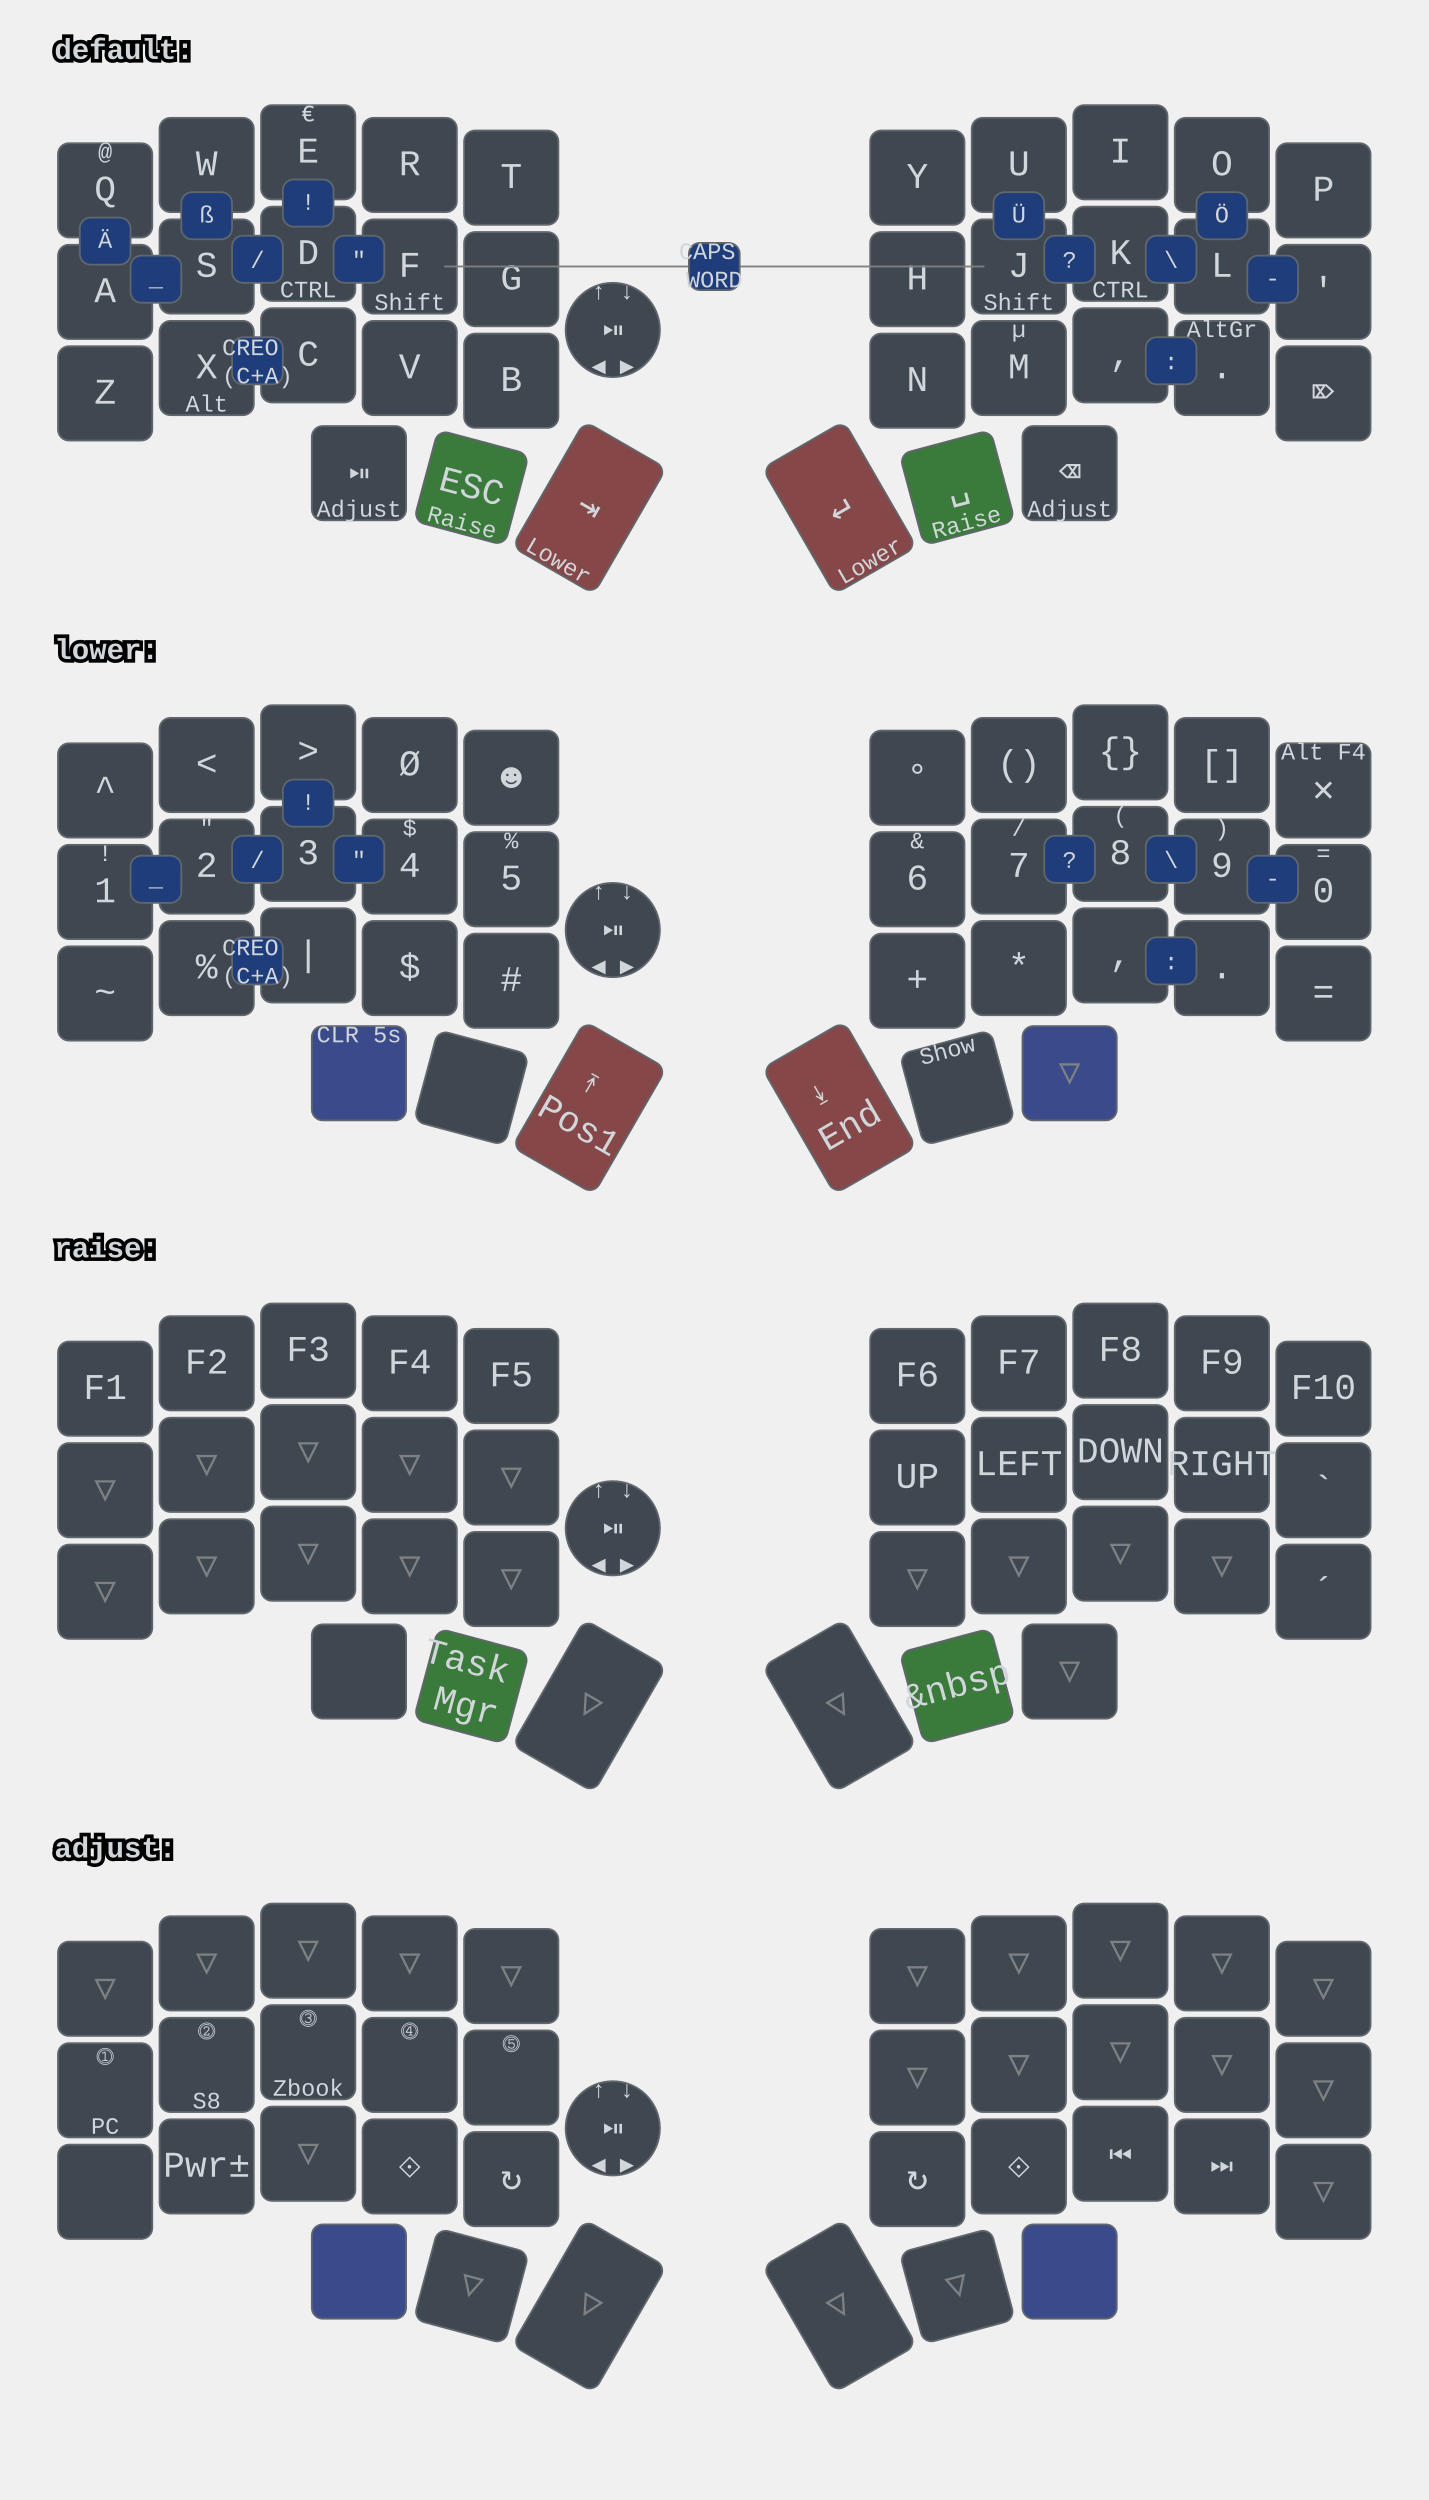
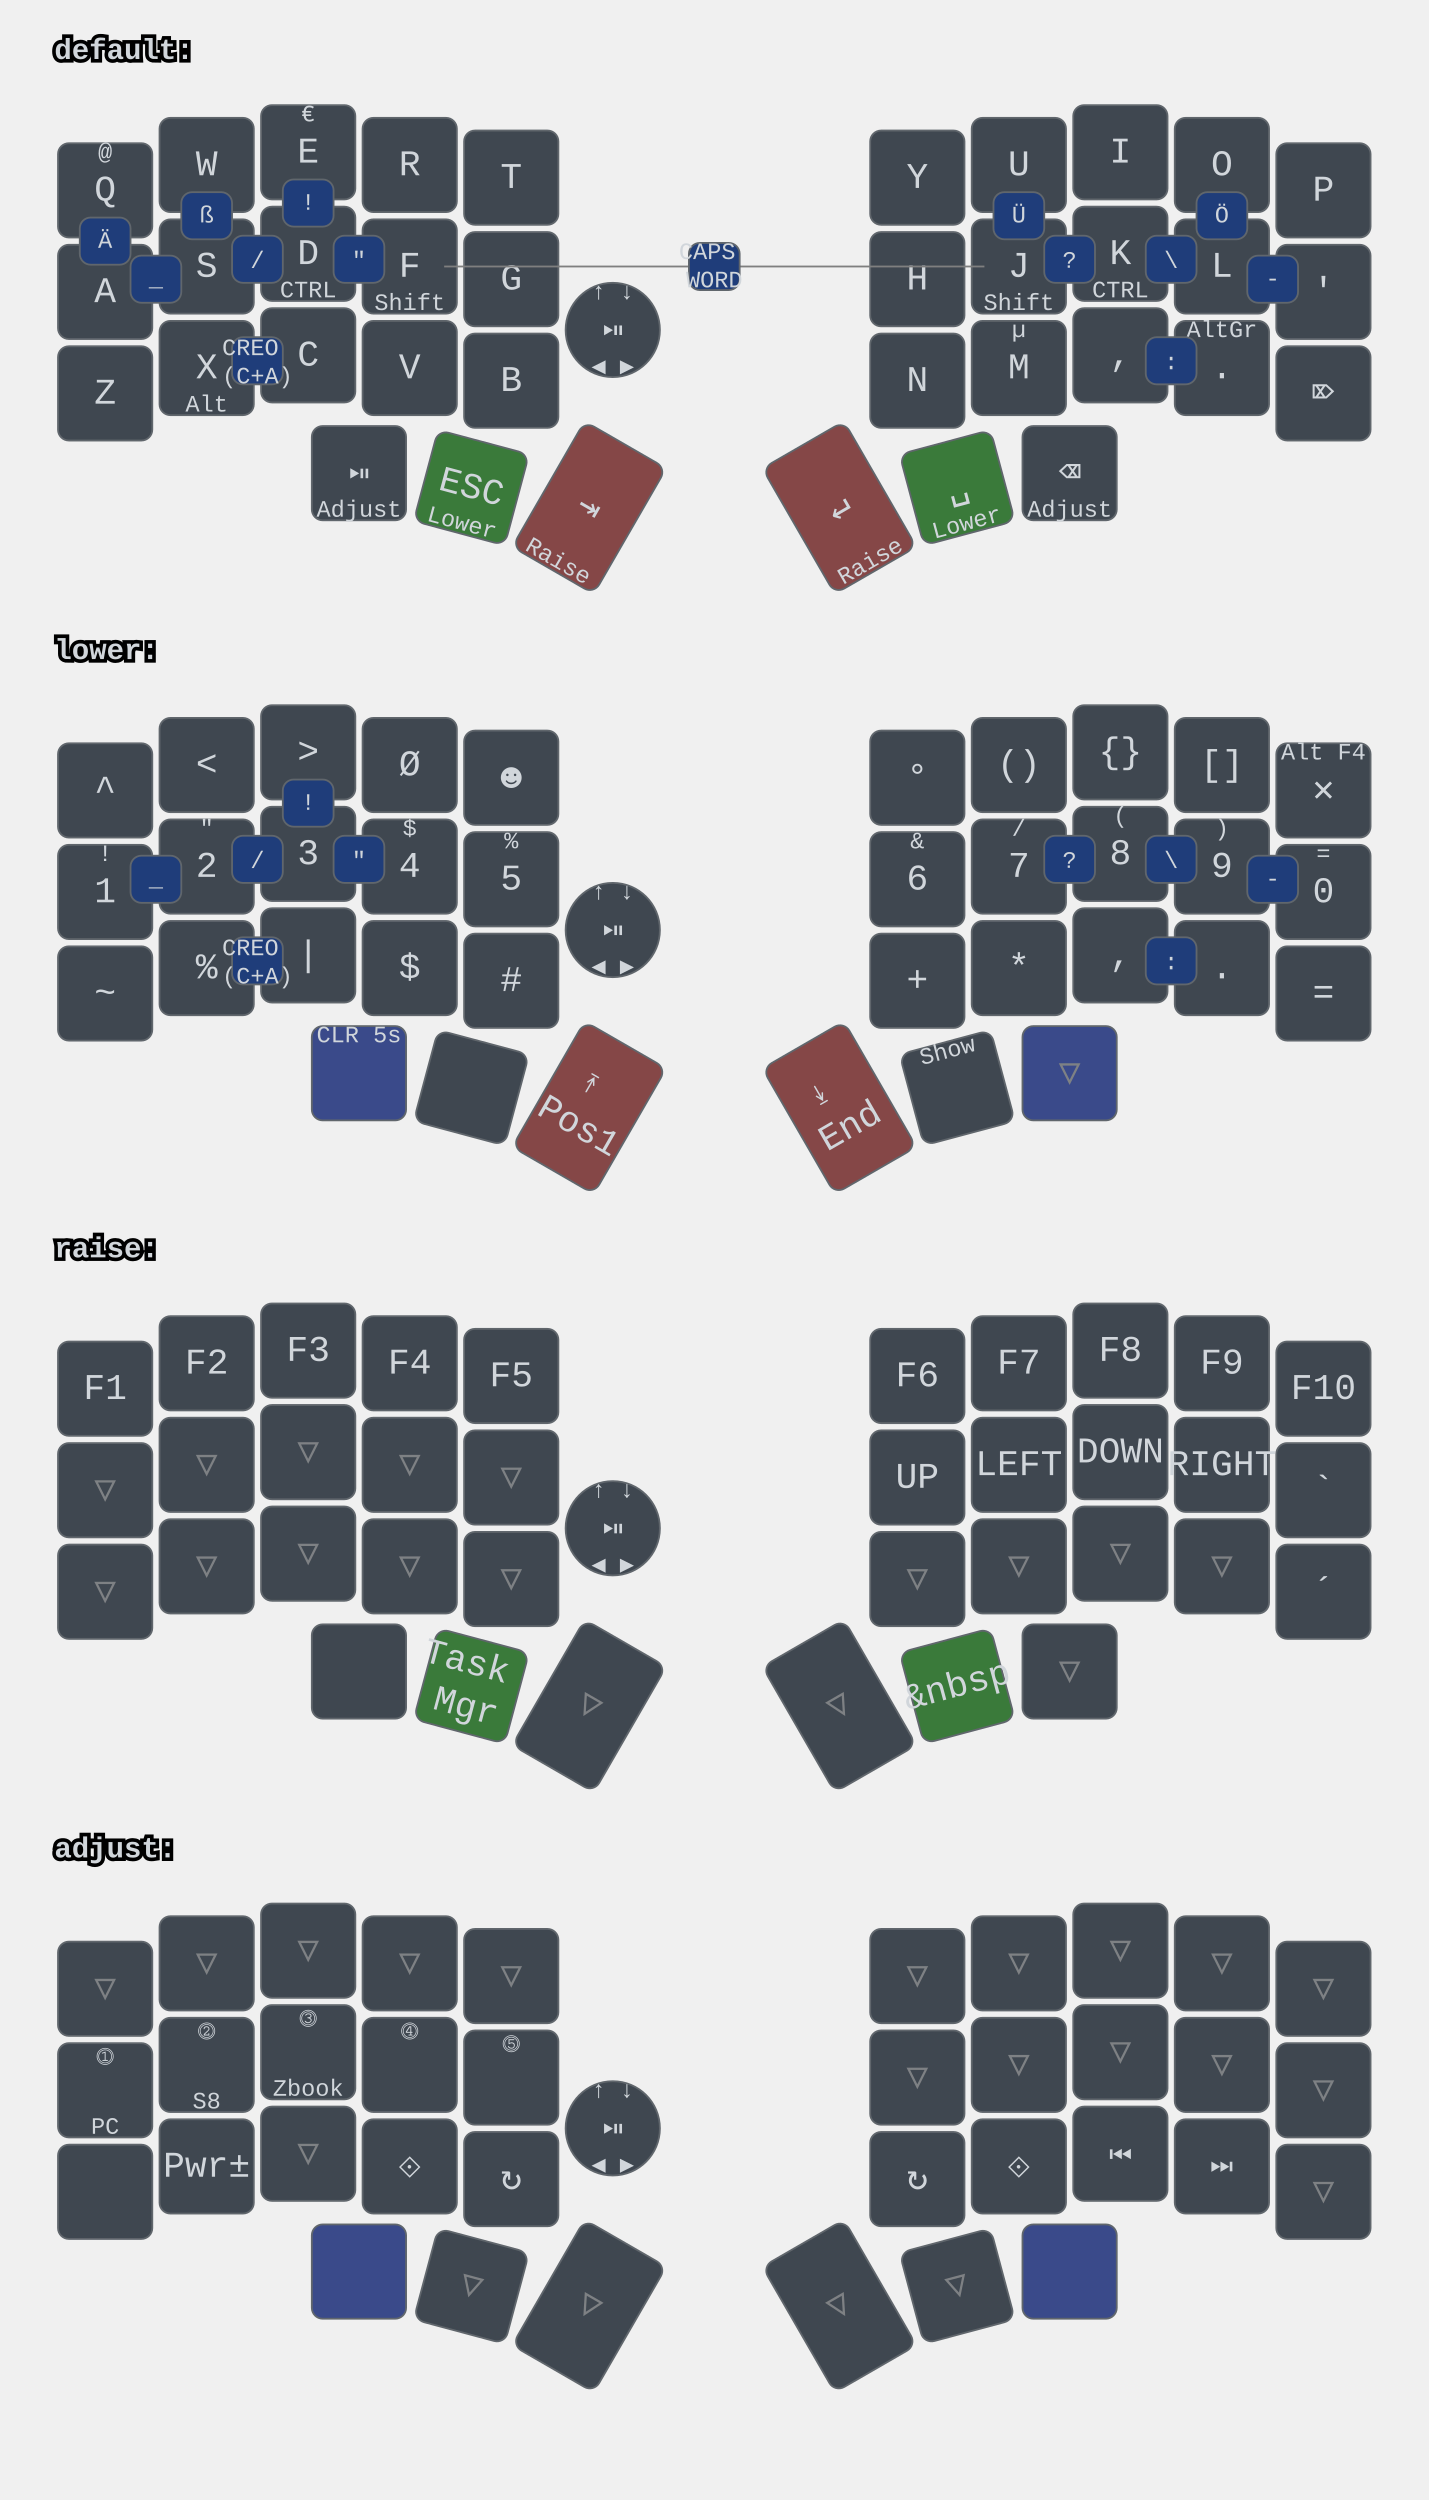
<svg xmlns="http://www.w3.org/2000/svg" xmlns:xlink="http://www.w3.org/1999/xlink" width="788" height="1379" viewBox="0 0 788 1379" class="keymap">
  <defs>/* start glyphs */
<svg id="mdi:bluetooth">
      <svg id="mdi-bluetooth" viewBox="0 0 24 24">
        <path d="M14.88,16.29L13,18.17V14.41M13,5.83L14.88,7.71L13,9.58M17.71,7.71L12,2H11V9.58L6.41,5L5,6.41L10.59,12L5,17.58L6.41,19L11,14.41V22H12L17.71,16.29L13.41,12L17.71,7.71Z" />
      </svg>
    </svg>
    <svg id="mdi:bluetooth-off">
      <svg id="mdi-bluetooth-off" viewBox="0 0 24 24">
        <path d="M13,5.83L14.88,7.71L13.28,9.31L14.69,10.72L17.71,7.7L12,2H11V7.03L13,9.03M5.41,4L4,5.41L10.59,12L5,17.59L6.41,19L11,14.41V22H12L16.29,17.71L18.59,20L20,18.59M13,18.17V14.41L14.88,16.29" />
      </svg>
    </svg>
    <svg id="mdi:microsoft-windows-classic">
      <svg id="mdi-microsoft-windows-classic" viewBox="0 0 24 24">
        <path d="M2.67,5.3V5.91L1.96,6.21V5.6L2.67,5.3M2.67,11.24V11.86L1.96,12.15V11.56L2.67,11.24M2.67,17.27V17.89L1.96,18.18V17.59L2.67,17.27M2.6,7.29V7.84L2.03,8.1V7.56L2.6,7.29M2.6,9.28V9.82L2.03,10.08V9.54L2.6,9.28M2.6,13.31V13.84L2.03,14.1V13.56L2.6,13.31M2.6,15.33V15.87L2.03,16.13V15.6L2.6,15.33M4.5,5.64V6.36L3.5,6.73V6L4.5,5.64M4.5,11.66V12.37L3.5,12.74V12.03L4.5,11.66M4.5,17.7V18.41L3.5,18.81V18.1L4.5,17.7M4.43,7.72V8.38L3.64,8.68V8L4.43,7.72M4.43,9.73V10.37L3.65,10.67V10L4.43,9.73M4.43,13.74V14.38L3.65,14.69V14.03L4.43,13.74M4.43,15.76V16.41L3.65,16.72V16.06L4.43,15.76M6.31,6.09V6.94L5.05,7.43V6.59L6.31,6.09M6.31,12.11V12.96L5.05,13.45V12.61L6.31,12.11M6.31,18.08V18.93L5.05,19.43V18.58L6.31,18.08M6.25,8.18V8.94L5.19,9.34V8.61L6.25,8.18M6.25,10.18V10.93L5.19,11.35V10.6L6.25,10.18M6.25,14.19V14.94L5.19,15.37V14.62L6.25,14.19M6.25,16.14V16.9L5.19,17.32V16.57L6.25,16.14M8.29,6.04V7.16L6.72,7.78V6.67L8.29,6.04M8.29,12.06V13.19L6.72,13.8V12.68L8.29,12.06M8.29,18.03V19.15L6.72,19.77V18.66L8.29,18.03M8.2,8.13V9.16L6.89,9.69V8.66L8.2,8.13M8.2,10.13V11.15L6.89,11.68V10.65L8.2,10.13M8.2,14.15V15.18L6.89,15.7V14.67L8.2,14.15M8.2,16.1V17.12L6.89,17.64V16.63L8.2,16.1M10.34,5.85V7.32L8.61,8V6.56L10.34,5.85M10.34,11.87V13.33L8.61,14.03V12.56L10.34,11.87M10.34,17.84V19.3L8.61,20V18.54L10.34,17.84M10.26,8.05V9.28L8.78,9.87V8.64L10.26,8.05M10.26,9.97V11.2L8.78,11.78V10.56L10.26,9.97M10.26,14.06V15.31L8.78,15.88V14.65L10.26,14.06M10.26,16V17.25L8.78,17.84V16.6L10.26,16M12.45,5.12V7.12L10.59,7.89V6C11.23,5.65 11.85,5.35 12.45,5.12M12.45,7.33V9.06L10.59,9.84V8.1L12.45,7.33M12.45,9.28V11.04L10.59,11.82V10.06L12.45,9.28M12.45,11.25V13L10.59,13.77V12L12.45,11.25M12.45,13.21V15L10.59,15.78V14L12.45,13.21M12.45,15.21V16.96L10.59,17.76V16L12.45,15.21M12.45,17.17V19.04C11.72,19.32 11.1,19.59 10.59,19.84V17.96L12.45,17.17M22.04,5.18V19.23C20.85,18.44 19.37,18.05 17.59,18.05C16.12,18.05 14.47,18.35 12.65,18.96V17.06C13.62,16.69 14.68,16.42 15.84,16.26V11.69C14.86,11.81 13.8,12.15 12.65,12.71V11.4C13.64,10.94 14.71,10.63 15.84,10.46V6C14.82,6.18 13.76,6.53 12.65,7V5.03C14.27,4.34 15.86,4 17.41,4C19.09,4 20.63,4.39 22.04,5.18M20.15,6.41C19.39,6 18.5,5.82 17.42,5.82C17.29,5.82 17.17,5.83 17.05,5.84V10.38L17.46,10.37C18.37,10.37 19.27,10.5 20.15,10.8V6.41M20.15,12.1C19.34,11.74 18.43,11.56 17.44,11.56C17.31,11.56 17.18,11.57 17.05,11.58V16.16H17.46C18.45,16.16 19.35,16.28 20.15,16.53V12.1H20.15Z" />
      </svg>
    </svg>
    <svg id="mdi:monitor">
      <svg id="mdi-monitor" viewBox="0 0 24 24">
        <path d="M21,16H3V4H21M21,2H3C1.89,2 1,2.89 1,4V16A2,2 0 0,0 3,18H10V20H8V22H16V20H14V18H21A2,2 0 0,0 23,16V4C23,2.89 22.1,2 21,2Z" />
      </svg>
    </svg>
    <svg id="mdi:usb">
      <svg id="mdi-usb" viewBox="0 0 24 24">
        <path d="M15,7V11H16V13H13V5H15L12,1L9,5H11V13H8V10.93C8.7,10.56 9.2,9.85 9.2,9C9.2,7.78 8.21,6.8 7,6.8C5.78,6.8 4.8,7.78 4.8,9C4.8,9.85 5.3,10.56 6,10.93V13A2,2 0 0,0 8,15H11V18.05C10.29,18.41 9.8,19.15 9.8,20A2.2,2.2 0 0,0 12,22.2A2.2,2.2 0 0,0 14.2,20C14.2,19.15 13.71,18.41 13,18.05V15H16A2,2 0 0,0 18,13V11H19V7H15Z" />
      </svg>
    </svg>
  </defs>/* end glyphs */
<style>/* inherit to force styles through use tags */
svg path {
    fill: inherit;
}

/* font and background color specifications */
svg.keymap {
    font-family: SFMono-Regular,Consolas,Liberation Mono,Menlo,monospace;
    font-size: 14px;
    font-kerning: normal;
    text-rendering: optimizeLegibility;
    fill: #24292e;
}

/* default key styling */
rect.key {
    fill: #f6f8fa;
}

rect.key, rect.combo {
    stroke: #c9cccf;
    stroke-width: 1;
}

/* default key side styling, only used is draw_key_sides is set */
rect.side {
    filter: brightness(90%);
}

/* color accent for combo boxes */
rect.combo, rect.combo-separate {
    fill: #cdf;
}

/* color accent for held keys */
rect.held, rect.combo.held {
    fill: #fdd;
}

/* color accent for ghost (optional) keys */
rect.ghost, rect.combo.ghost {
    stroke-dasharray: 4, 4;
    stroke-width: 2;
}

text {
    text-anchor: middle;
    dominant-baseline: middle;
}

/* styling for layer labels */
text.label {
    font-weight: bold;
    text-anchor: start;
    stroke: white;
    stroke-width: 4;
    paint-order: stroke;
}

/* styling for optional footer */
text.footer {
    text-anchor: end;
    dominant-baseline: auto;
    stroke: white;
    stroke-width: 4;
    paint-order: stroke;
}

/* styling for combo tap, and key hold/shifted label text */
text.combo, text.hold, text.shifted {
    font-size: 11px;
}

text.hold {
    text-anchor: middle;
    dominant-baseline: auto;
}

text.shifted {
    text-anchor: middle;
    dominant-baseline: hanging;
}

text.layer-activator {
    text-decoration: underline;
}

/* styling for hold/shifted label text in combo box */
text.combo.hold, text.combo.shifted {
    font-size: 8px;
}

/* lighter symbol for transparent keys */
text.trans {
    fill: #7b7e81;
}

/* styling for combo dendrons */
path.combo {
    stroke-width: 1;
    stroke: gray;
    fill: none;
}

/* Start Tabler Icons Cleanup */
/* cannot use height/width with glyphs */
.icon-tabler &gt; path {
    fill: inherit;
    stroke: inherit;
    stroke-width: 2;
}
/* hide tabler's default box */
.icon-tabler &gt; path[stroke="none"][fill="none"] {
    visibility: hidden;
}
/* End Tabler Icons Cleanup */

svg.keymap { fill: #d1d6db; }
rect.key { fill: #3f4750; }
rect.key, rect.combo { stroke: #60666c; }
rect.combo, rect.combo-separate { fill: #1f3d7a; }
rect.held, rect.combo.held { fill: #854747; }
text.label, text.footer { stroke: black; }
text.trans { fill: #7e8184; }
path.combo { stroke: #7f7f7f; }

svg.keymap {
  font-size: 16px;
}
text.tap {
  font-size: 20px;
}
text.combo, text.hold, text.shifted, text.left, text.right {
  font-size: 13px;
}
g.layer-default g.keypos-31 rect.key { fill: #3a7a3a; }
g.layer-default g.keypos-32 rect.key { fill: #854747; }
g.layer-default g.keypos-33 rect.key { fill: #854747; }
g.layer-default g.keypos-34 rect.key { fill: #3a7a3a; }
g.layer-lower g.keypos-30 rect.key { fill: #3a4a8a; }
g.layer-lower g.keypos-32 rect.key { fill: #854747; }
g.layer-lower g.keypos-33 rect.key { fill: #854747; }
g.layer-lower g.keypos-35 rect.key { fill: #3a4a8a; }
g.layer-raise g.keypos-31 rect.key { fill: #3a7a3a; }
g.layer-raise g.keypos-34 rect.key { fill: #3a7a3a; }
g.layer-adjust g.keypos-30 rect.key { fill: #3a4a8a; }
g.layer-adjust g.keypos-35 rect.key { fill: #3a4a8a; }
g.keypos-36 rect.key { rx: 100; ry: 100; }
</style>
  <g transform="translate(30, 0)" class="layer-default">
    <text x="0" y="28" class="label" id="default">default:</text>
    <g transform="translate(0, 56)">
      <g transform="translate(28, 49)" class="key keypos-0">
        <rect rx="6" ry="6" x="-26" y="-26" width="52" height="52" class="key" />
        <text x="0" y="0" class="key tap">Q</text>
        <text x="0" y="-24" class="key shifted">@</text>
      </g>
      <g transform="translate(84, 35)" class="key keypos-1">
        <rect rx="6" ry="6" x="-26" y="-26" width="52" height="52" class="key" />
        <text x="0" y="0" class="key tap">W</text>
      </g>
      <g transform="translate(140, 28)" class="key keypos-2">
        <rect rx="6" ry="6" x="-26" y="-26" width="52" height="52" class="key" />
        <text x="0" y="0" class="key tap">E</text>
        <text x="0" y="-24" class="key shifted">€</text>
      </g>
      <g transform="translate(196, 35)" class="key keypos-3">
        <rect rx="6" ry="6" x="-26" y="-26" width="52" height="52" class="key" />
        <text x="0" y="0" class="key tap">R</text>
      </g>
      <g transform="translate(252, 42)" class="key keypos-4">
        <rect rx="6" ry="6" x="-26" y="-26" width="52" height="52" class="key" />
        <text x="0" y="0" class="key tap">T</text>
      </g>
      <g transform="translate(476, 42)" class="key keypos-5">
        <rect rx="6" ry="6" x="-26" y="-26" width="52" height="52" class="key" />
        <text x="0" y="0" class="key tap">Y</text>
      </g>
      <g transform="translate(532, 35)" class="key keypos-6">
        <rect rx="6" ry="6" x="-26" y="-26" width="52" height="52" class="key" />
        <text x="0" y="0" class="key tap">U</text>
      </g>
      <g transform="translate(588, 28)" class="key keypos-7">
        <rect rx="6" ry="6" x="-26" y="-26" width="52" height="52" class="key" />
        <text x="0" y="0" class="key tap">I</text>
      </g>
      <g transform="translate(644, 35)" class="key keypos-8">
        <rect rx="6" ry="6" x="-26" y="-26" width="52" height="52" class="key" />
        <text x="0" y="0" class="key tap">O</text>
      </g>
      <g transform="translate(700, 49)" class="key keypos-9">
        <rect rx="6" ry="6" x="-26" y="-26" width="52" height="52" class="key" />
        <text x="0" y="0" class="key tap">P</text>
      </g>
      <g transform="translate(28, 105)" class="key keypos-10">
        <rect rx="6" ry="6" x="-26" y="-26" width="52" height="52" class="key" />
        <text x="0" y="0" class="key tap">A</text>
      </g>
      <g transform="translate(84, 91)" class="key keypos-11">
        <rect rx="6" ry="6" x="-26" y="-26" width="52" height="52" class="key" />
        <text x="0" y="0" class="key tap">S</text>
      </g>
      <g transform="translate(140, 84)" class="key keypos-12">
        <rect rx="6" ry="6" x="-26" y="-26" width="52" height="52" class="key" />
        <text x="0" y="0" class="key tap">D</text>
        <text x="0" y="24" class="key hold">CTRL</text>
      </g>
      <g transform="translate(196, 91)" class="key keypos-13">
        <rect rx="6" ry="6" x="-26" y="-26" width="52" height="52" class="key" />
        <text x="0" y="0" class="key tap">F</text>
        <text x="0" y="24" class="key hold">Shift</text>
      </g>
      <g transform="translate(252, 98)" class="key keypos-14">
        <rect rx="6" ry="6" x="-26" y="-26" width="52" height="52" class="key" />
        <text x="0" y="0" class="key tap">G</text>
      </g>
      <g transform="translate(476, 98)" class="key keypos-15">
        <rect rx="6" ry="6" x="-26" y="-26" width="52" height="52" class="key" />
        <text x="0" y="0" class="key tap">H</text>
      </g>
      <g transform="translate(532, 91)" class="key keypos-16">
        <rect rx="6" ry="6" x="-26" y="-26" width="52" height="52" class="key" />
        <text x="0" y="0" class="key tap">J</text>
        <text x="0" y="24" class="key hold">Shift</text>
      </g>
      <g transform="translate(588, 84)" class="key keypos-17">
        <rect rx="6" ry="6" x="-26" y="-26" width="52" height="52" class="key" />
        <text x="0" y="0" class="key tap">K</text>
        <text x="0" y="24" class="key hold">CTRL</text>
      </g>
      <g transform="translate(644, 91)" class="key keypos-18">
        <rect rx="6" ry="6" x="-26" y="-26" width="52" height="52" class="key" />
        <text x="0" y="0" class="key tap">L</text>
      </g>
      <g transform="translate(700, 105)" class="key keypos-19">
        <rect rx="6" ry="6" x="-26" y="-26" width="52" height="52" class="key" />
        <text x="0" y="0" class="key tap">'</text>
      </g>
      <g transform="translate(28, 161)" class="key keypos-20">
        <rect rx="6" ry="6" x="-26" y="-26" width="52" height="52" class="key" />
        <text x="0" y="0" class="key tap">Z</text>
      </g>
      <g transform="translate(84, 147)" class="key keypos-21">
        <rect rx="6" ry="6" x="-26" y="-26" width="52" height="52" class="key" />
        <text x="0" y="0" class="key tap">X</text>
        <text x="0" y="24" class="key hold">Alt</text>
      </g>
      <g transform="translate(140, 140)" class="key keypos-22">
        <rect rx="6" ry="6" x="-26" y="-26" width="52" height="52" class="key" />
        <text x="0" y="0" class="key tap">C</text>
      </g>
      <g transform="translate(196, 147)" class="key keypos-23">
        <rect rx="6" ry="6" x="-26" y="-26" width="52" height="52" class="key" />
        <text x="0" y="0" class="key tap">V</text>
      </g>
      <g transform="translate(252, 154)" class="key keypos-24">
        <rect rx="6" ry="6" x="-26" y="-26" width="52" height="52" class="key" />
        <text x="0" y="0" class="key tap">B</text>
      </g>
      <g transform="translate(476, 154)" class="key keypos-25">
        <rect rx="6" ry="6" x="-26" y="-26" width="52" height="52" class="key" />
        <text x="0" y="0" class="key tap">N</text>
      </g>
      <g transform="translate(532, 147)" class="key keypos-26">
        <rect rx="6" ry="6" x="-26" y="-26" width="52" height="52" class="key" />
        <text x="0" y="0" class="key tap">M</text>
        <text x="0" y="-24" class="key shifted">µ</text>
      </g>
      <g transform="translate(588, 140)" class="key keypos-27">
        <rect rx="6" ry="6" x="-26" y="-26" width="52" height="52" class="key" />
        <text x="0" y="0" class="key tap">,</text>
      </g>
      <g transform="translate(644, 147)" class="key keypos-28">
        <rect rx="6" ry="6" x="-26" y="-26" width="52" height="52" class="key" />
        <text x="0" y="0" class="key tap">.</text>
        <text x="0" y="-24" class="key shifted">AltGr</text>
      </g>
      <g transform="translate(700, 161)" class="key keypos-29">
        <rect rx="6" ry="6" x="-26" y="-26" width="52" height="52" class="key" />
        <text x="0" y="0" class="key tap">⌦</text>
      </g>
      <g transform="translate(168, 205)" class="key round keypos-30">
        <rect rx="6" ry="6" x="-26" y="-26" width="52" height="52" class="key round" />
        <text x="0" y="0" class="key round tap">⏯</text>
        <text x="0" y="24" class="key round hold">Adjust</text>
      </g>
      <g transform="translate(230, 213) rotate(15.0)" class="key keypos-31">
        <rect rx="6" ry="6" x="-26" y="-26" width="52" height="52" class="key" />
        <text x="0" y="0" class="key tap">ESC</text>
-         <text x="0" y="24" class="key hold">Raise</text>
+         <text x="0" y="24" class="key hold">Lower</text>
      </g>
      <g transform="translate(295, 224) rotate(30.0)" class="key keypos-32">
        <rect rx="6" ry="6" x="-26" y="-40" width="52" height="80" class="key" />
        <text x="0" y="0" class="key tap">⇥</text>
-         <text x="0" y="38" class="key hold">Lower</text>
+         <text x="0" y="38" class="key hold">Raise</text>
      </g>
      <g transform="translate(433, 224) rotate(-30.0)" class="key keypos-33">
        <rect rx="6" ry="6" x="-26" y="-40" width="52" height="80" class="key" />
        <text x="0" y="0" class="key tap">↵</text>
-         <text x="0" y="38" class="key hold">Lower</text>
+         <text x="0" y="38" class="key hold">Raise</text>
      </g>
      <g transform="translate(498, 213) rotate(-15.0)" class="key keypos-34">
        <rect rx="6" ry="6" x="-26" y="-26" width="52" height="52" class="key" />
        <text x="0" y="0" class="key tap">␣</text>
-         <text x="0" y="24" class="key hold">Raise</text>
+         <text x="0" y="24" class="key hold">Lower</text>
      </g>
      <g transform="translate(560, 205)" class="key keypos-35">
        <rect rx="6" ry="6" x="-26" y="-26" width="52" height="52" class="key" />
        <text x="0" y="0" class="key tap">⌫</text>
        <text x="0" y="24" class="key hold">Adjust</text>
      </g>
      <g transform="translate(308, 126)" class="key round keypos-36">
        <rect rx="6" ry="6" x="-26" y="-26" width="52" height="52" class="key round" />
        <text x="0" y="0" class="key round tap">⏯</text>
        <text x="0" y="24" class="key round hold">◀ ▶</text>
        <text x="0" y="-24" class="key round shifted">↑ ↓</text>
      </g>
      <g class="combo combopos-0">
        <rect rx="6" ry="6" x="126" y="43" width="28" height="26" class="combo" />
        <text x="140" y="56" class="combo tap">!</text>
      </g>
      <g class="combo combopos-1">
        <rect rx="6" ry="6" x="602" y="130" width="28" height="26" class="combo" />
        <text x="616" y="144" class="combo tap">:</text>
      </g>
      <g class="combo combopos-2">
        <rect rx="6" ry="6" x="98" y="130" width="28" height="26" class="combo" />
        <text x="112" y="144" class="combo tap">
          <tspan x="112" dy="-0.6em">CREO</tspan>
          <tspan x="112" dy="1.2em">(C+A)</tspan>
        </text>
      </g>
      <g class="combo combopos-3">
        <rect rx="6" ry="6" x="602" y="74" width="28" height="26" class="combo" />
        <text x="616" y="88" class="combo tap">\</text>
      </g>
      <g class="combo combopos-4">
        <rect rx="6" ry="6" x="98" y="74" width="28" height="26" class="combo" />
        <text x="112" y="88" class="combo tap">/</text>
      </g>
      <g class="combo combopos-5">
        <rect rx="6" ry="6" x="658" y="85" width="28" height="26" class="combo" />
        <text x="672" y="98" class="combo tap">-</text>
      </g>
      <g class="combo combopos-6">
        <rect rx="6" ry="6" x="42" y="85" width="28" height="26" class="combo" />
        <text x="56" y="98" class="combo tap">_</text>
      </g>
      <g class="combo combopos-7">
        <path d="M364,91 l-149,0" class="combo" />
        <path d="M364,91 l149,0" class="combo" />
        <rect rx="6" ry="6" x="350" y="78" width="28" height="26" class="combo" />
        <text x="364" y="91" class="combo tap">
          <tspan x="364" dy="-0.6em">CAPS</tspan>
          <tspan x="364" dy="1.2em">WORD</tspan>
        </text>
      </g>
      <g class="combo combopos-8">
        <rect rx="6" ry="6" x="154" y="74" width="28" height="26" class="combo" />
        <text x="168" y="88" class="combo tap">"</text>
      </g>
      <g class="combo combopos-9">
        <rect rx="6" ry="6" x="546" y="74" width="28" height="26" class="combo" />
        <text x="560" y="88" class="combo tap">?</text>
      </g>
      <g class="combo combopos-10">
        <rect rx="6" ry="6" x="14" y="64" width="28" height="26" class="combo" />
        <text x="28" y="77" class="combo tap">Ä</text>
      </g>
      <g class="combo combopos-11">
        <rect rx="6" ry="6" x="630" y="50" width="28" height="26" class="combo" />
        <text x="644" y="63" class="combo tap">Ö</text>
      </g>
      <g class="combo combopos-12">
        <rect rx="6" ry="6" x="518" y="50" width="28" height="26" class="combo" />
        <text x="532" y="63" class="combo tap">Ü</text>
      </g>
      <g class="combo combopos-13">
        <rect rx="6" ry="6" x="70" y="50" width="28" height="26" class="combo" />
        <text x="84" y="63" class="combo tap">ß</text>
      </g>
    </g>
  </g>
  <g transform="translate(30, 331)" class="layer-lower">
    <text x="0" y="28" class="label" id="lower">lower:</text>
    <g transform="translate(0, 56)">
      <g transform="translate(28, 49)" class="key keypos-0">
        <rect rx="6" ry="6" x="-26" y="-26" width="52" height="52" class="key" />
        <text x="0" y="0" class="key tap">^</text>
      </g>
      <g transform="translate(84, 35)" class="key keypos-1">
        <rect rx="6" ry="6" x="-26" y="-26" width="52" height="52" class="key" />
        <text x="0" y="0" class="key tap">&lt;</text>
      </g>
      <g transform="translate(140, 28)" class="key keypos-2">
        <rect rx="6" ry="6" x="-26" y="-26" width="52" height="52" class="key" />
        <text x="0" y="0" class="key tap">&gt;</text>
      </g>
      <g transform="translate(196, 35)" class="key keypos-3">
        <rect rx="6" ry="6" x="-26" y="-26" width="52" height="52" class="key" />
        <text x="0" y="0" class="key tap">Ø</text>
      </g>
      <g transform="translate(252, 42)" class="key keypos-4">
        <rect rx="6" ry="6" x="-26" y="-26" width="52" height="52" class="key" />
        <text x="0" y="0" class="key tap">☻</text>
      </g>
      <g transform="translate(476, 42)" class="key keypos-5">
        <rect rx="6" ry="6" x="-26" y="-26" width="52" height="52" class="key" />
        <text x="0" y="0" class="key tap">°</text>
      </g>
      <g transform="translate(532, 35)" class="key keypos-6">
        <rect rx="6" ry="6" x="-26" y="-26" width="52" height="52" class="key" />
        <text x="0" y="0" class="key tap">()</text>
      </g>
      <g transform="translate(588, 28)" class="key keypos-7">
        <rect rx="6" ry="6" x="-26" y="-26" width="52" height="52" class="key" />
        <text x="0" y="0" class="key tap">{}</text>
      </g>
      <g transform="translate(644, 35)" class="key keypos-8">
        <rect rx="6" ry="6" x="-26" y="-26" width="52" height="52" class="key" />
        <text x="0" y="0" class="key tap">[]</text>
      </g>
      <g transform="translate(700, 49)" class="key keypos-9">
        <rect rx="6" ry="6" x="-26" y="-26" width="52" height="52" class="key" />
        <text x="0" y="0" class="key tap">✕</text>
        <text x="0" y="-24" class="key shifted">Alt F4</text>
      </g>
      <g transform="translate(28, 105)" class="key keypos-10">
        <rect rx="6" ry="6" x="-26" y="-26" width="52" height="52" class="key" />
        <text x="0" y="0" class="key tap">1</text>
        <text x="0" y="-24" class="key shifted">!</text>
      </g>
      <g transform="translate(84, 91)" class="key keypos-11">
        <rect rx="6" ry="6" x="-26" y="-26" width="52" height="52" class="key" />
        <text x="0" y="0" class="key tap">2</text>
        <text x="0" y="-24" class="key shifted">"</text>
      </g>
      <g transform="translate(140, 84)" class="key keypos-12">
        <rect rx="6" ry="6" x="-26" y="-26" width="52" height="52" class="key" />
        <text x="0" y="0" class="key tap">3</text>
        <text x="0" y="-24" class="key shifted">§</text>
      </g>
      <g transform="translate(196, 91)" class="key keypos-13">
        <rect rx="6" ry="6" x="-26" y="-26" width="52" height="52" class="key" />
        <text x="0" y="0" class="key tap">4</text>
        <text x="0" y="-24" class="key shifted">$</text>
      </g>
      <g transform="translate(252, 98)" class="key keypos-14">
        <rect rx="6" ry="6" x="-26" y="-26" width="52" height="52" class="key" />
        <text x="0" y="0" class="key tap">5</text>
        <text x="0" y="-24" class="key shifted">%</text>
      </g>
      <g transform="translate(476, 98)" class="key keypos-15">
        <rect rx="6" ry="6" x="-26" y="-26" width="52" height="52" class="key" />
        <text x="0" y="0" class="key tap">6</text>
        <text x="0" y="-24" class="key shifted">&amp;</text>
      </g>
      <g transform="translate(532, 91)" class="key keypos-16">
        <rect rx="6" ry="6" x="-26" y="-26" width="52" height="52" class="key" />
        <text x="0" y="0" class="key tap">7</text>
        <text x="0" y="-24" class="key shifted">/</text>
      </g>
      <g transform="translate(588, 84)" class="key keypos-17">
        <rect rx="6" ry="6" x="-26" y="-26" width="52" height="52" class="key" />
        <text x="0" y="0" class="key tap">8</text>
        <text x="0" y="-24" class="key shifted">(</text>
      </g>
      <g transform="translate(644, 91)" class="key keypos-18">
        <rect rx="6" ry="6" x="-26" y="-26" width="52" height="52" class="key" />
        <text x="0" y="0" class="key tap">9</text>
        <text x="0" y="-24" class="key shifted">)</text>
      </g>
      <g transform="translate(700, 105)" class="key keypos-19">
        <rect rx="6" ry="6" x="-26" y="-26" width="52" height="52" class="key" />
        <text x="0" y="0" class="key tap">0</text>
        <text x="0" y="-24" class="key shifted">=</text>
      </g>
      <g transform="translate(28, 161)" class="key keypos-20">
        <rect rx="6" ry="6" x="-26" y="-26" width="52" height="52" class="key" />
        <text x="0" y="0" class="key tap">~</text>
      </g>
      <g transform="translate(84, 147)" class="key keypos-21">
        <rect rx="6" ry="6" x="-26" y="-26" width="52" height="52" class="key" />
        <text x="0" y="0" class="key tap">%</text>
      </g>
      <g transform="translate(140, 140)" class="key keypos-22">
        <rect rx="6" ry="6" x="-26" y="-26" width="52" height="52" class="key" />
        <text x="0" y="0" class="key tap">|</text>
      </g>
      <g transform="translate(196, 147)" class="key keypos-23">
        <rect rx="6" ry="6" x="-26" y="-26" width="52" height="52" class="key" />
        <text x="0" y="0" class="key tap">$</text>
      </g>
      <g transform="translate(252, 154)" class="key keypos-24">
        <rect rx="6" ry="6" x="-26" y="-26" width="52" height="52" class="key" />
        <text x="0" y="0" class="key tap">#</text>
      </g>
      <g transform="translate(476, 154)" class="key keypos-25">
        <rect rx="6" ry="6" x="-26" y="-26" width="52" height="52" class="key" />
        <text x="0" y="0" class="key tap">+</text>
      </g>
      <g transform="translate(532, 147)" class="key keypos-26">
        <rect rx="6" ry="6" x="-26" y="-26" width="52" height="52" class="key" />
        <text x="0" y="0" class="key tap">*</text>
      </g>
      <g transform="translate(588, 140)" class="key keypos-27">
        <rect rx="6" ry="6" x="-26" y="-26" width="52" height="52" class="key" />
        <text x="0" y="0" class="key tap">,</text>
      </g>
      <g transform="translate(644, 147)" class="key keypos-28">
        <rect rx="6" ry="6" x="-26" y="-26" width="52" height="52" class="key" />
        <text x="0" y="0" class="key tap">.</text>
      </g>
      <g transform="translate(700, 161)" class="key keypos-29">
        <rect rx="6" ry="6" x="-26" y="-26" width="52" height="52" class="key" />
        <text x="0" y="0" class="key tap">=</text>
      </g>
      <g transform="translate(168, 205)" class="key round keypos-30">
        <rect rx="6" ry="6" x="-26" y="-26" width="52" height="52" class="key round" />
        <use href="#mdi:bluetooth-off" xlink:href="#mdi:bluetooth-off" x="-7" y="-7" height="14" width="14.0" class="key round tap glyph mdi:bluetooth-off" />
        <text x="0" y="-24" class="key round shifted">CLR 5s</text>
      </g>
      <g transform="translate(230, 213) rotate(15.0)" class="key keypos-31">
        <rect rx="6" ry="6" x="-26" y="-26" width="52" height="52" class="key" />
        <use href="#mdi:microsoft-windows-classic" xlink:href="#mdi:microsoft-windows-classic" x="-7" y="-7" height="14" width="14.0" class="key tap glyph mdi:microsoft-windows-classic" />
      </g>
      <g transform="translate(295, 224) rotate(30.0)" class="key held keypos-32">
        <rect rx="6" ry="6" x="-26" y="-40" width="52" height="80" class="key held" />
        <text x="0" y="0" class="key held tap">
          <tspan x="0" dy="-0.6em">⤒</tspan>
          <tspan x="0" dy="1.2em">Pos1</tspan>
        </text>
      </g>
      <g transform="translate(433, 224) rotate(-30.0)" class="key held keypos-33">
        <rect rx="6" ry="6" x="-26" y="-40" width="52" height="80" class="key held" />
        <text x="0" y="0" class="key held tap">
          <tspan x="0" dy="-0.6em">⤓</tspan>
          <tspan x="0" dy="1.2em">End</tspan>
        </text>
      </g>
      <g transform="translate(498, 213) rotate(-15.0)" class="key keypos-34">
        <rect rx="6" ry="6" x="-26" y="-26" width="52" height="52" class="key" />
        <use href="#mdi:monitor" xlink:href="#mdi:monitor" x="-7" y="-7" height="14" width="14.0" class="key tap glyph mdi:monitor" />
        <text x="0" y="-24" class="key shifted">Show</text>
      </g>
      <g transform="translate(560, 205)" class="key trans keypos-35">
        <rect rx="6" ry="6" x="-26" y="-26" width="52" height="52" class="key trans" />
        <text x="0" y="0" class="key trans tap">▽</text>
      </g>
      <g transform="translate(308, 126)" class="key round keypos-36">
        <rect rx="6" ry="6" x="-26" y="-26" width="52" height="52" class="key round" />
        <text x="0" y="0" class="key round tap">⏯</text>
        <text x="0" y="24" class="key round hold">◀ ▶</text>
        <text x="0" y="-24" class="key round shifted">↑ ↓</text>
      </g>
      <g class="combo combopos-0">
        <rect rx="6" ry="6" x="126" y="43" width="28" height="26" class="combo" />
        <text x="140" y="56" class="combo tap">!</text>
      </g>
      <g class="combo combopos-1">
        <rect rx="6" ry="6" x="602" y="130" width="28" height="26" class="combo" />
        <text x="616" y="144" class="combo tap">:</text>
      </g>
      <g class="combo combopos-2">
        <rect rx="6" ry="6" x="98" y="130" width="28" height="26" class="combo" />
        <text x="112" y="144" class="combo tap">
          <tspan x="112" dy="-0.6em">CREO</tspan>
          <tspan x="112" dy="1.2em">(C+A)</tspan>
        </text>
      </g>
      <g class="combo combopos-3">
        <rect rx="6" ry="6" x="602" y="74" width="28" height="26" class="combo" />
        <text x="616" y="88" class="combo tap">\</text>
      </g>
      <g class="combo combopos-4">
        <rect rx="6" ry="6" x="98" y="74" width="28" height="26" class="combo" />
        <text x="112" y="88" class="combo tap">/</text>
      </g>
      <g class="combo combopos-5">
        <rect rx="6" ry="6" x="658" y="85" width="28" height="26" class="combo" />
        <text x="672" y="98" class="combo tap">-</text>
      </g>
      <g class="combo combopos-6">
        <rect rx="6" ry="6" x="42" y="85" width="28" height="26" class="combo" />
        <text x="56" y="98" class="combo tap">_</text>
      </g>
      <g class="combo combopos-7">
        <rect rx="6" ry="6" x="154" y="74" width="28" height="26" class="combo" />
        <text x="168" y="88" class="combo tap">"</text>
      </g>
      <g class="combo combopos-8">
        <rect rx="6" ry="6" x="546" y="74" width="28" height="26" class="combo" />
        <text x="560" y="88" class="combo tap">?</text>
      </g>
    </g>
  </g>
  <g transform="translate(30, 661)" class="layer-raise">
    <text x="0" y="28" class="label" id="raise">raise:</text>
    <g transform="translate(0, 56)">
      <g transform="translate(28, 49)" class="key keypos-0">
        <rect rx="6" ry="6" x="-26" y="-26" width="52" height="52" class="key" />
        <text x="0" y="0" class="key tap">F1</text>
      </g>
      <g transform="translate(84, 35)" class="key keypos-1">
        <rect rx="6" ry="6" x="-26" y="-26" width="52" height="52" class="key" />
        <text x="0" y="0" class="key tap">F2</text>
      </g>
      <g transform="translate(140, 28)" class="key keypos-2">
        <rect rx="6" ry="6" x="-26" y="-26" width="52" height="52" class="key" />
        <text x="0" y="0" class="key tap">F3</text>
      </g>
      <g transform="translate(196, 35)" class="key keypos-3">
        <rect rx="6" ry="6" x="-26" y="-26" width="52" height="52" class="key" />
        <text x="0" y="0" class="key tap">F4</text>
      </g>
      <g transform="translate(252, 42)" class="key keypos-4">
        <rect rx="6" ry="6" x="-26" y="-26" width="52" height="52" class="key" />
        <text x="0" y="0" class="key tap">F5</text>
      </g>
      <g transform="translate(476, 42)" class="key keypos-5">
        <rect rx="6" ry="6" x="-26" y="-26" width="52" height="52" class="key" />
        <text x="0" y="0" class="key tap">F6</text>
      </g>
      <g transform="translate(532, 35)" class="key keypos-6">
        <rect rx="6" ry="6" x="-26" y="-26" width="52" height="52" class="key" />
        <text x="0" y="0" class="key tap">F7</text>
      </g>
      <g transform="translate(588, 28)" class="key keypos-7">
        <rect rx="6" ry="6" x="-26" y="-26" width="52" height="52" class="key" />
        <text x="0" y="0" class="key tap">F8</text>
      </g>
      <g transform="translate(644, 35)" class="key keypos-8">
        <rect rx="6" ry="6" x="-26" y="-26" width="52" height="52" class="key" />
        <text x="0" y="0" class="key tap">F9</text>
      </g>
      <g transform="translate(700, 49)" class="key keypos-9">
        <rect rx="6" ry="6" x="-26" y="-26" width="52" height="52" class="key" />
        <text x="0" y="0" class="key tap">F10</text>
      </g>
      <g transform="translate(28, 105)" class="key trans keypos-10">
        <rect rx="6" ry="6" x="-26" y="-26" width="52" height="52" class="key trans" />
        <text x="0" y="0" class="key trans tap">▽</text>
      </g>
      <g transform="translate(84, 91)" class="key trans keypos-11">
        <rect rx="6" ry="6" x="-26" y="-26" width="52" height="52" class="key trans" />
        <text x="0" y="0" class="key trans tap">▽</text>
      </g>
      <g transform="translate(140, 84)" class="key trans keypos-12">
        <rect rx="6" ry="6" x="-26" y="-26" width="52" height="52" class="key trans" />
        <text x="0" y="0" class="key trans tap">▽</text>
      </g>
      <g transform="translate(196, 91)" class="key trans keypos-13">
        <rect rx="6" ry="6" x="-26" y="-26" width="52" height="52" class="key trans" />
        <text x="0" y="0" class="key trans tap">▽</text>
      </g>
      <g transform="translate(252, 98)" class="key trans keypos-14">
        <rect rx="6" ry="6" x="-26" y="-26" width="52" height="52" class="key trans" />
        <text x="0" y="0" class="key trans tap">▽</text>
      </g>
      <g transform="translate(476, 98)" class="key keypos-15">
        <rect rx="6" ry="6" x="-26" y="-26" width="52" height="52" class="key" />
        <text x="0" y="0" class="key tap">UP</text>
      </g>
      <g transform="translate(532, 91)" class="key keypos-16">
        <rect rx="6" ry="6" x="-26" y="-26" width="52" height="52" class="key" />
        <text x="0" y="0" class="key tap">LEFT</text>
      </g>
      <g transform="translate(588, 84)" class="key keypos-17">
        <rect rx="6" ry="6" x="-26" y="-26" width="52" height="52" class="key" />
        <text x="0" y="0" class="key tap">DOWN</text>
      </g>
      <g transform="translate(644, 91)" class="key keypos-18">
        <rect rx="6" ry="6" x="-26" y="-26" width="52" height="52" class="key" />
        <text x="0" y="0" class="key tap">RIGHT</text>
      </g>
      <g transform="translate(700, 105)" class="key keypos-19">
        <rect rx="6" ry="6" x="-26" y="-26" width="52" height="52" class="key" />
        <text x="0" y="0" class="key tap">`</text>
      </g>
      <g transform="translate(28, 161)" class="key trans keypos-20">
        <rect rx="6" ry="6" x="-26" y="-26" width="52" height="52" class="key trans" />
        <text x="0" y="0" class="key trans tap">▽</text>
      </g>
      <g transform="translate(84, 147)" class="key trans keypos-21">
        <rect rx="6" ry="6" x="-26" y="-26" width="52" height="52" class="key trans" />
        <text x="0" y="0" class="key trans tap">▽</text>
      </g>
      <g transform="translate(140, 140)" class="key trans keypos-22">
        <rect rx="6" ry="6" x="-26" y="-26" width="52" height="52" class="key trans" />
        <text x="0" y="0" class="key trans tap">▽</text>
      </g>
      <g transform="translate(196, 147)" class="key trans keypos-23">
        <rect rx="6" ry="6" x="-26" y="-26" width="52" height="52" class="key trans" />
        <text x="0" y="0" class="key trans tap">▽</text>
      </g>
      <g transform="translate(252, 154)" class="key trans keypos-24">
        <rect rx="6" ry="6" x="-26" y="-26" width="52" height="52" class="key trans" />
        <text x="0" y="0" class="key trans tap">▽</text>
      </g>
      <g transform="translate(476, 154)" class="key trans keypos-25">
        <rect rx="6" ry="6" x="-26" y="-26" width="52" height="52" class="key trans" />
        <text x="0" y="0" class="key trans tap">▽</text>
      </g>
      <g transform="translate(532, 147)" class="key trans keypos-26">
        <rect rx="6" ry="6" x="-26" y="-26" width="52" height="52" class="key trans" />
        <text x="0" y="0" class="key trans tap">▽</text>
      </g>
      <g transform="translate(588, 140)" class="key trans keypos-27">
        <rect rx="6" ry="6" x="-26" y="-26" width="52" height="52" class="key trans" />
        <text x="0" y="0" class="key trans tap">▽</text>
      </g>
      <g transform="translate(644, 147)" class="key trans keypos-28">
        <rect rx="6" ry="6" x="-26" y="-26" width="52" height="52" class="key trans" />
        <text x="0" y="0" class="key trans tap">▽</text>
      </g>
      <g transform="translate(700, 161)" class="key keypos-29">
        <rect rx="6" ry="6" x="-26" y="-26" width="52" height="52" class="key" />
        <text x="0" y="0" class="key tap">´</text>
      </g>
      <g transform="translate(168, 205)" class="key round keypos-30">
        <rect rx="6" ry="6" x="-26" y="-26" width="52" height="52" class="key round" />
      </g>
      <g transform="translate(230, 213) rotate(15.0)" class="key held keypos-31">
        <rect rx="6" ry="6" x="-26" y="-26" width="52" height="52" class="key held" />
        <text x="0" y="0" class="key held tap">
          <tspan x="0" dy="-0.6em">Task</tspan>
          <tspan x="0" dy="1.2em">Mgr</tspan>
        </text>
      </g>
      <g transform="translate(295, 224) rotate(30.0)" class="key trans keypos-32">
        <rect rx="6" ry="6" x="-26" y="-40" width="52" height="80" class="key trans" />
        <text x="0" y="0" class="key trans tap">▽</text>
      </g>
      <g transform="translate(433, 224) rotate(-30.0)" class="key trans keypos-33">
        <rect rx="6" ry="6" x="-26" y="-40" width="52" height="80" class="key trans" />
        <text x="0" y="0" class="key trans tap">▽</text>
      </g>
      <g transform="translate(498, 213) rotate(-15.0)" class="key held keypos-34">
        <rect rx="6" ry="6" x="-26" y="-26" width="52" height="52" class="key held" />
        <text x="0" y="0" class="key held tap">&amp;nbsp</text>
      </g>
      <g transform="translate(560, 205)" class="key trans keypos-35">
        <rect rx="6" ry="6" x="-26" y="-26" width="52" height="52" class="key trans" />
        <text x="0" y="0" class="key trans tap">▽</text>
      </g>
      <g transform="translate(308, 126)" class="key round keypos-36">
        <rect rx="6" ry="6" x="-26" y="-26" width="52" height="52" class="key round" />
        <text x="0" y="0" class="key round tap">⏯</text>
        <text x="0" y="24" class="key round hold">◀ ▶</text>
        <text x="0" y="-24" class="key round shifted">↑ ↓</text>
      </g>
    </g>
  </g>
  <g transform="translate(30, 992)" class="layer-adjust">
    <text x="0" y="28" class="label" id="adjust">adjust:</text>
    <g transform="translate(0, 56)">
      <g transform="translate(28, 49)" class="key trans keypos-0">
        <rect rx="6" ry="6" x="-26" y="-26" width="52" height="52" class="key trans" />
        <text x="0" y="0" class="key trans tap">▽</text>
      </g>
      <g transform="translate(84, 35)" class="key trans keypos-1">
        <rect rx="6" ry="6" x="-26" y="-26" width="52" height="52" class="key trans" />
        <text x="0" y="0" class="key trans tap">▽</text>
      </g>
      <g transform="translate(140, 28)" class="key trans keypos-2">
        <rect rx="6" ry="6" x="-26" y="-26" width="52" height="52" class="key trans" />
        <text x="0" y="0" class="key trans tap">▽</text>
      </g>
      <g transform="translate(196, 35)" class="key trans keypos-3">
        <rect rx="6" ry="6" x="-26" y="-26" width="52" height="52" class="key trans" />
        <text x="0" y="0" class="key trans tap">▽</text>
      </g>
      <g transform="translate(252, 42)" class="key trans keypos-4">
        <rect rx="6" ry="6" x="-26" y="-26" width="52" height="52" class="key trans" />
        <text x="0" y="0" class="key trans tap">▽</text>
      </g>
      <g transform="translate(476, 42)" class="key trans keypos-5">
        <rect rx="6" ry="6" x="-26" y="-26" width="52" height="52" class="key trans" />
        <text x="0" y="0" class="key trans tap">▽</text>
      </g>
      <g transform="translate(532, 35)" class="key trans keypos-6">
        <rect rx="6" ry="6" x="-26" y="-26" width="52" height="52" class="key trans" />
        <text x="0" y="0" class="key trans tap">▽</text>
      </g>
      <g transform="translate(588, 28)" class="key trans keypos-7">
        <rect rx="6" ry="6" x="-26" y="-26" width="52" height="52" class="key trans" />
        <text x="0" y="0" class="key trans tap">▽</text>
      </g>
      <g transform="translate(644, 35)" class="key trans keypos-8">
        <rect rx="6" ry="6" x="-26" y="-26" width="52" height="52" class="key trans" />
        <text x="0" y="0" class="key trans tap">▽</text>
      </g>
      <g transform="translate(700, 49)" class="key trans keypos-9">
        <rect rx="6" ry="6" x="-26" y="-26" width="52" height="52" class="key trans" />
        <text x="0" y="0" class="key trans tap">▽</text>
      </g>
      <g transform="translate(28, 105)" class="key keypos-10">
        <rect rx="6" ry="6" x="-26" y="-26" width="52" height="52" class="key" />
        <use href="#mdi:bluetooth" xlink:href="#mdi:bluetooth" x="-7" y="-7" height="14" width="14.0" class="key tap glyph mdi:bluetooth" />
        <text x="0" y="24" class="key hold">PC</text>
        <text x="0" y="-24" class="key shifted">⓵</text>
      </g>
      <g transform="translate(84, 91)" class="key keypos-11">
        <rect rx="6" ry="6" x="-26" y="-26" width="52" height="52" class="key" />
        <use href="#mdi:bluetooth" xlink:href="#mdi:bluetooth" x="-7" y="-7" height="14" width="14.0" class="key tap glyph mdi:bluetooth" />
        <text x="0" y="24" class="key hold">S8</text>
        <text x="0" y="-24" class="key shifted">⓶</text>
      </g>
      <g transform="translate(140, 84)" class="key keypos-12">
        <rect rx="6" ry="6" x="-26" y="-26" width="52" height="52" class="key" />
        <use href="#mdi:bluetooth" xlink:href="#mdi:bluetooth" x="-7" y="-7" height="14" width="14.0" class="key tap glyph mdi:bluetooth" />
        <text x="0" y="24" class="key hold">Zbook</text>
        <text x="0" y="-24" class="key shifted">⓷</text>
      </g>
      <g transform="translate(196, 91)" class="key keypos-13">
        <rect rx="6" ry="6" x="-26" y="-26" width="52" height="52" class="key" />
        <use href="#mdi:bluetooth" xlink:href="#mdi:bluetooth" x="-7" y="-7" height="14" width="14.0" class="key tap glyph mdi:bluetooth" />
        <text x="0" y="-24" class="key shifted">⓸</text>
      </g>
      <g transform="translate(252, 98)" class="key keypos-14">
        <rect rx="6" ry="6" x="-26" y="-26" width="52" height="52" class="key" />
        <use href="#mdi:bluetooth" xlink:href="#mdi:bluetooth" x="-7" y="-7" height="14" width="14.0" class="key tap glyph mdi:bluetooth" />
        <text x="0" y="-24" class="key shifted">⓹</text>
      </g>
      <g transform="translate(476, 98)" class="key trans keypos-15">
        <rect rx="6" ry="6" x="-26" y="-26" width="52" height="52" class="key trans" />
        <text x="0" y="0" class="key trans tap">▽</text>
      </g>
      <g transform="translate(532, 91)" class="key trans keypos-16">
        <rect rx="6" ry="6" x="-26" y="-26" width="52" height="52" class="key trans" />
        <text x="0" y="0" class="key trans tap">▽</text>
      </g>
      <g transform="translate(588, 84)" class="key trans keypos-17">
        <rect rx="6" ry="6" x="-26" y="-26" width="52" height="52" class="key trans" />
        <text x="0" y="0" class="key trans tap">▽</text>
      </g>
      <g transform="translate(644, 91)" class="key trans keypos-18">
        <rect rx="6" ry="6" x="-26" y="-26" width="52" height="52" class="key trans" />
        <text x="0" y="0" class="key trans tap">▽</text>
      </g>
      <g transform="translate(700, 105)" class="key trans keypos-19">
        <rect rx="6" ry="6" x="-26" y="-26" width="52" height="52" class="key trans" />
        <text x="0" y="0" class="key trans tap">▽</text>
      </g>
      <g transform="translate(28, 161)" class="key keypos-20">
        <rect rx="6" ry="6" x="-26" y="-26" width="52" height="52" class="key" />
        <use href="#mdi:usb" xlink:href="#mdi:usb" x="-7" y="-7" height="14" width="14.0" class="key tap glyph mdi:usb" />
      </g>
      <g transform="translate(84, 147)" class="key keypos-21">
        <rect rx="6" ry="6" x="-26" y="-26" width="52" height="52" class="key" />
        <text x="0" y="0" class="key tap">Pwr±</text>
      </g>
      <g transform="translate(140, 140)" class="key trans keypos-22">
        <rect rx="6" ry="6" x="-26" y="-26" width="52" height="52" class="key trans" />
        <text x="0" y="0" class="key trans tap">▽</text>
      </g>
      <g transform="translate(196, 147)" class="key keypos-23">
        <rect rx="6" ry="6" x="-26" y="-26" width="52" height="52" class="key" />
        <text x="0" y="0" class="key tap">⟐</text>
      </g>
      <g transform="translate(252, 154)" class="key keypos-24">
        <rect rx="6" ry="6" x="-26" y="-26" width="52" height="52" class="key" />
        <text x="0" y="0" class="key tap">↻</text>
      </g>
      <g transform="translate(476, 154)" class="key keypos-25">
        <rect rx="6" ry="6" x="-26" y="-26" width="52" height="52" class="key" />
        <text x="0" y="0" class="key tap">↻</text>
      </g>
      <g transform="translate(532, 147)" class="key keypos-26">
        <rect rx="6" ry="6" x="-26" y="-26" width="52" height="52" class="key" />
        <text x="0" y="0" class="key tap">⟐</text>
      </g>
      <g transform="translate(588, 140)" class="key keypos-27">
        <rect rx="6" ry="6" x="-26" y="-26" width="52" height="52" class="key" />
        <text x="0" y="0" class="key tap">⏮</text>
      </g>
      <g transform="translate(644, 147)" class="key keypos-28">
        <rect rx="6" ry="6" x="-26" y="-26" width="52" height="52" class="key" />
        <text x="0" y="0" class="key tap">⏭</text>
      </g>
      <g transform="translate(700, 161)" class="key trans keypos-29">
        <rect rx="6" ry="6" x="-26" y="-26" width="52" height="52" class="key trans" />
        <text x="0" y="0" class="key trans tap">▽</text>
      </g>
      <g transform="translate(168, 205)" class="key round keypos-30">
        <rect rx="6" ry="6" x="-26" y="-26" width="52" height="52" class="key round" />
      </g>
      <g transform="translate(230, 213) rotate(15.0)" class="key trans keypos-31">
        <rect rx="6" ry="6" x="-26" y="-26" width="52" height="52" class="key trans" />
        <text x="0" y="0" class="key trans tap">▽</text>
      </g>
      <g transform="translate(295, 224) rotate(30.0)" class="key trans keypos-32">
        <rect rx="6" ry="6" x="-26" y="-40" width="52" height="80" class="key trans" />
        <text x="0" y="0" class="key trans tap">▽</text>
      </g>
      <g transform="translate(433, 224) rotate(-30.0)" class="key trans keypos-33">
        <rect rx="6" ry="6" x="-26" y="-40" width="52" height="80" class="key trans" />
        <text x="0" y="0" class="key trans tap">▽</text>
      </g>
      <g transform="translate(498, 213) rotate(-15.0)" class="key trans keypos-34">
        <rect rx="6" ry="6" x="-26" y="-26" width="52" height="52" class="key trans" />
        <text x="0" y="0" class="key trans tap">▽</text>
      </g>
      <g transform="translate(560, 205)" class="key held keypos-35">
        <rect rx="6" ry="6" x="-26" y="-26" width="52" height="52" class="key held" />
      </g>
      <g transform="translate(308, 126)" class="key round keypos-36">
        <rect rx="6" ry="6" x="-26" y="-26" width="52" height="52" class="key round" />
        <text x="0" y="0" class="key round tap">⏯</text>
        <text x="0" y="24" class="key round hold">◀ ▶</text>
        <text x="0" y="-24" class="key round shifted">↑ ↓</text>
      </g>
    </g>
  </g>
</svg>
